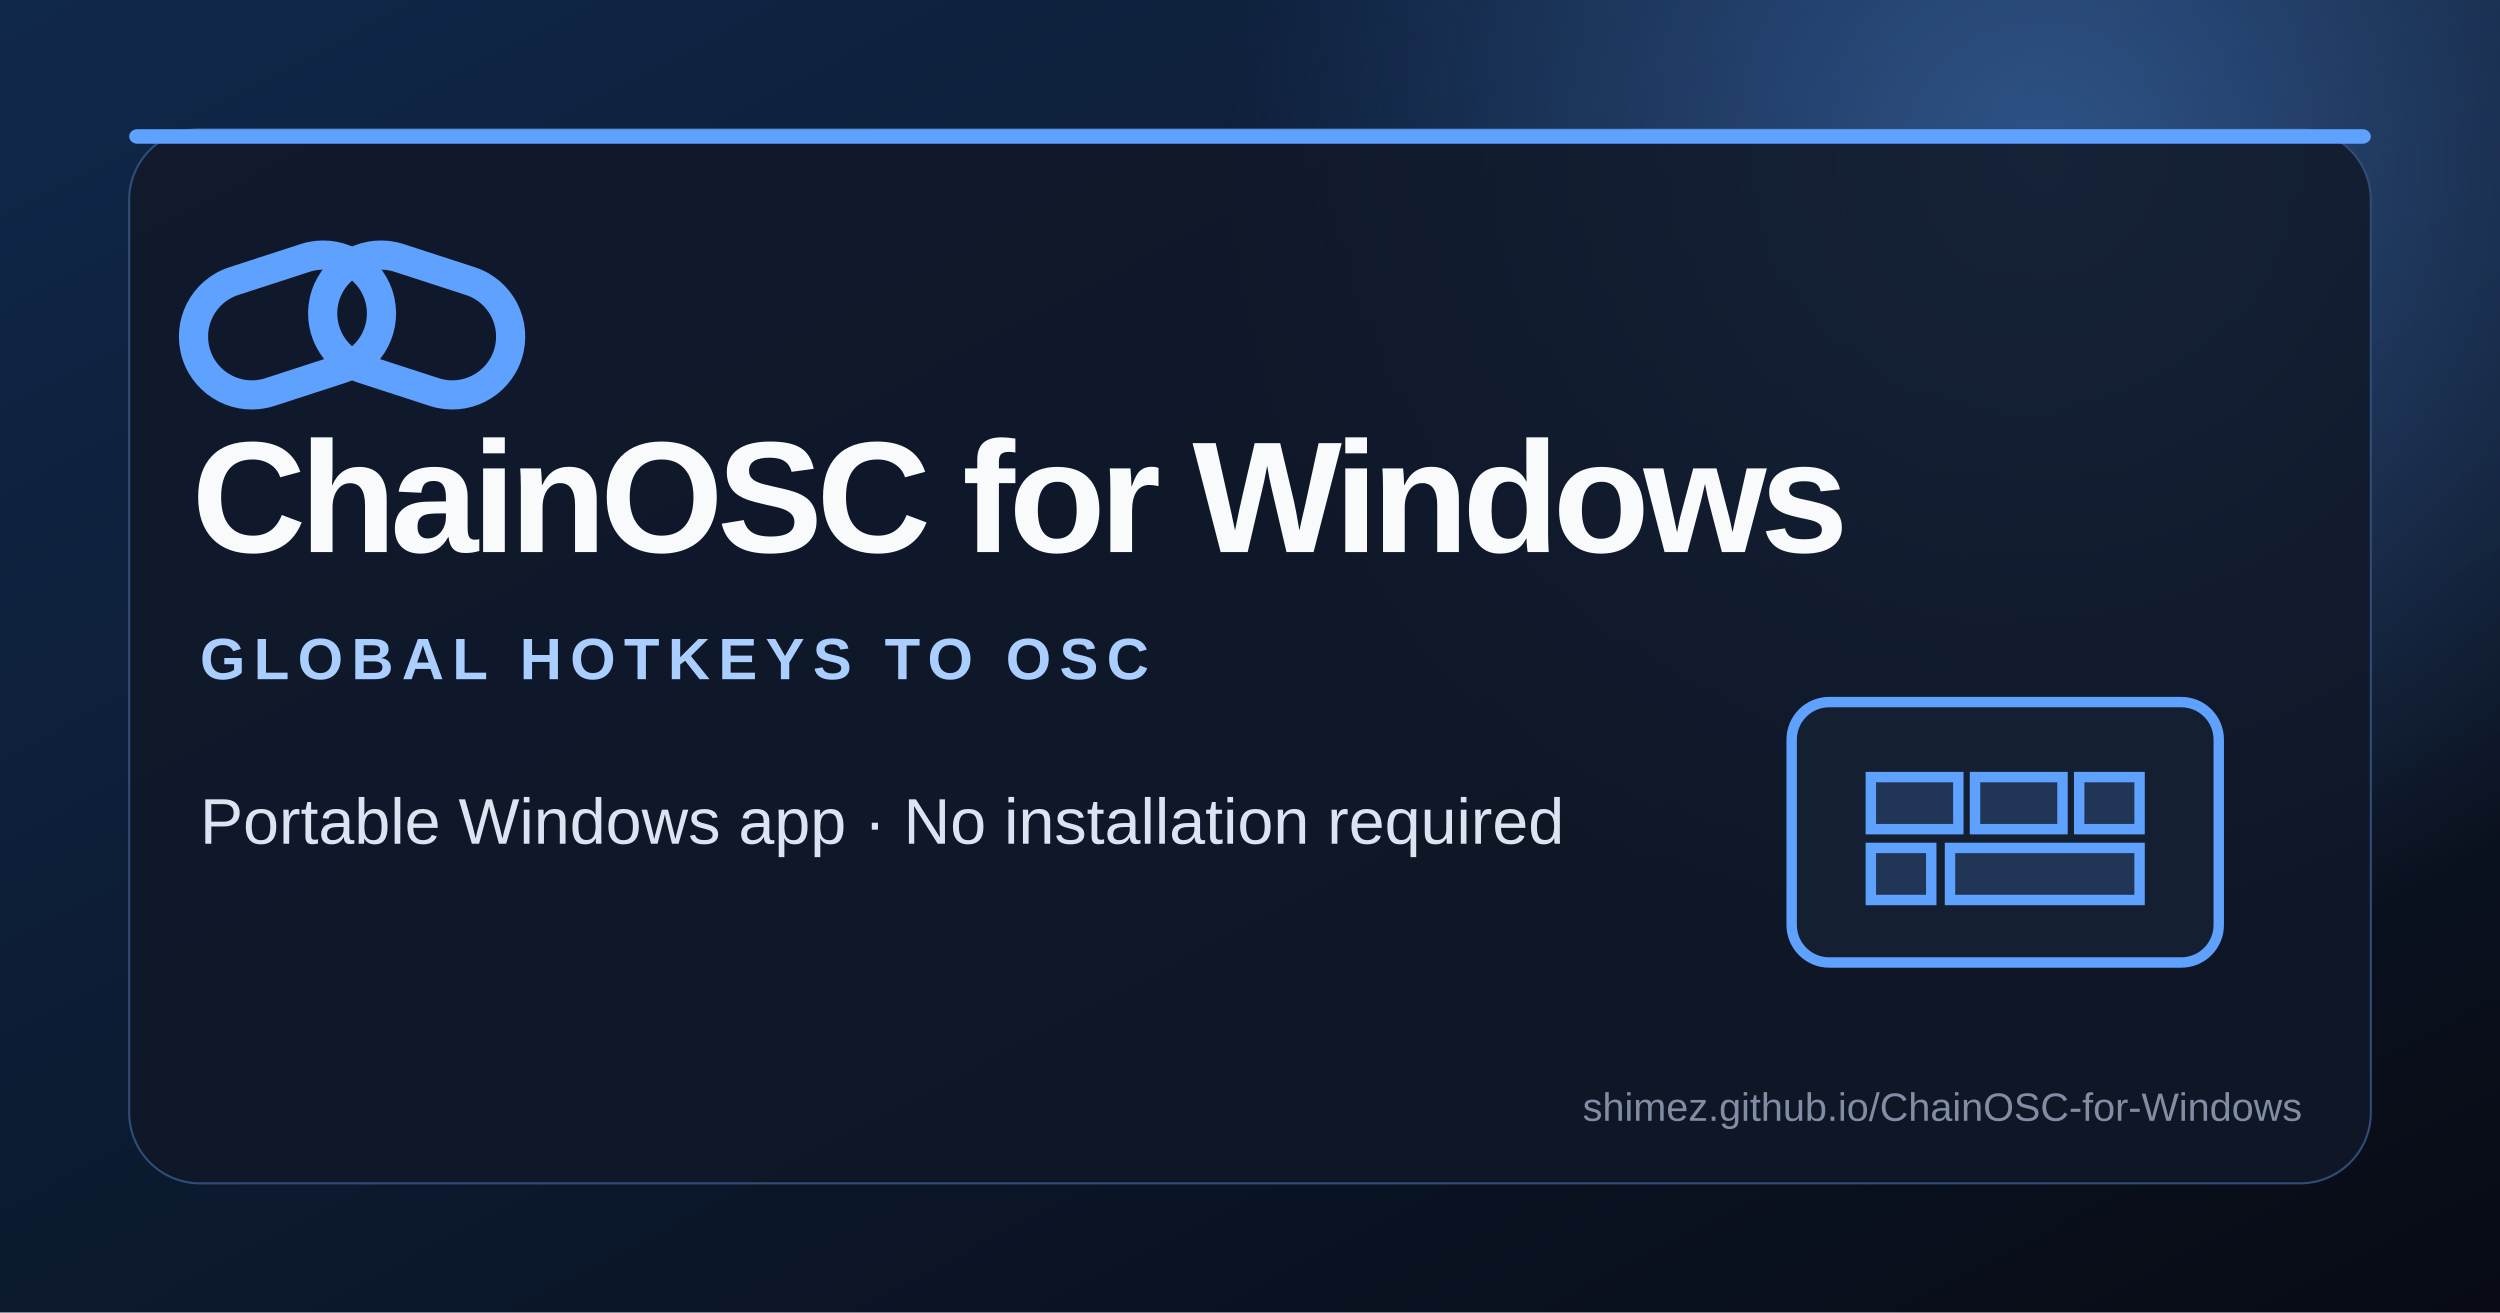
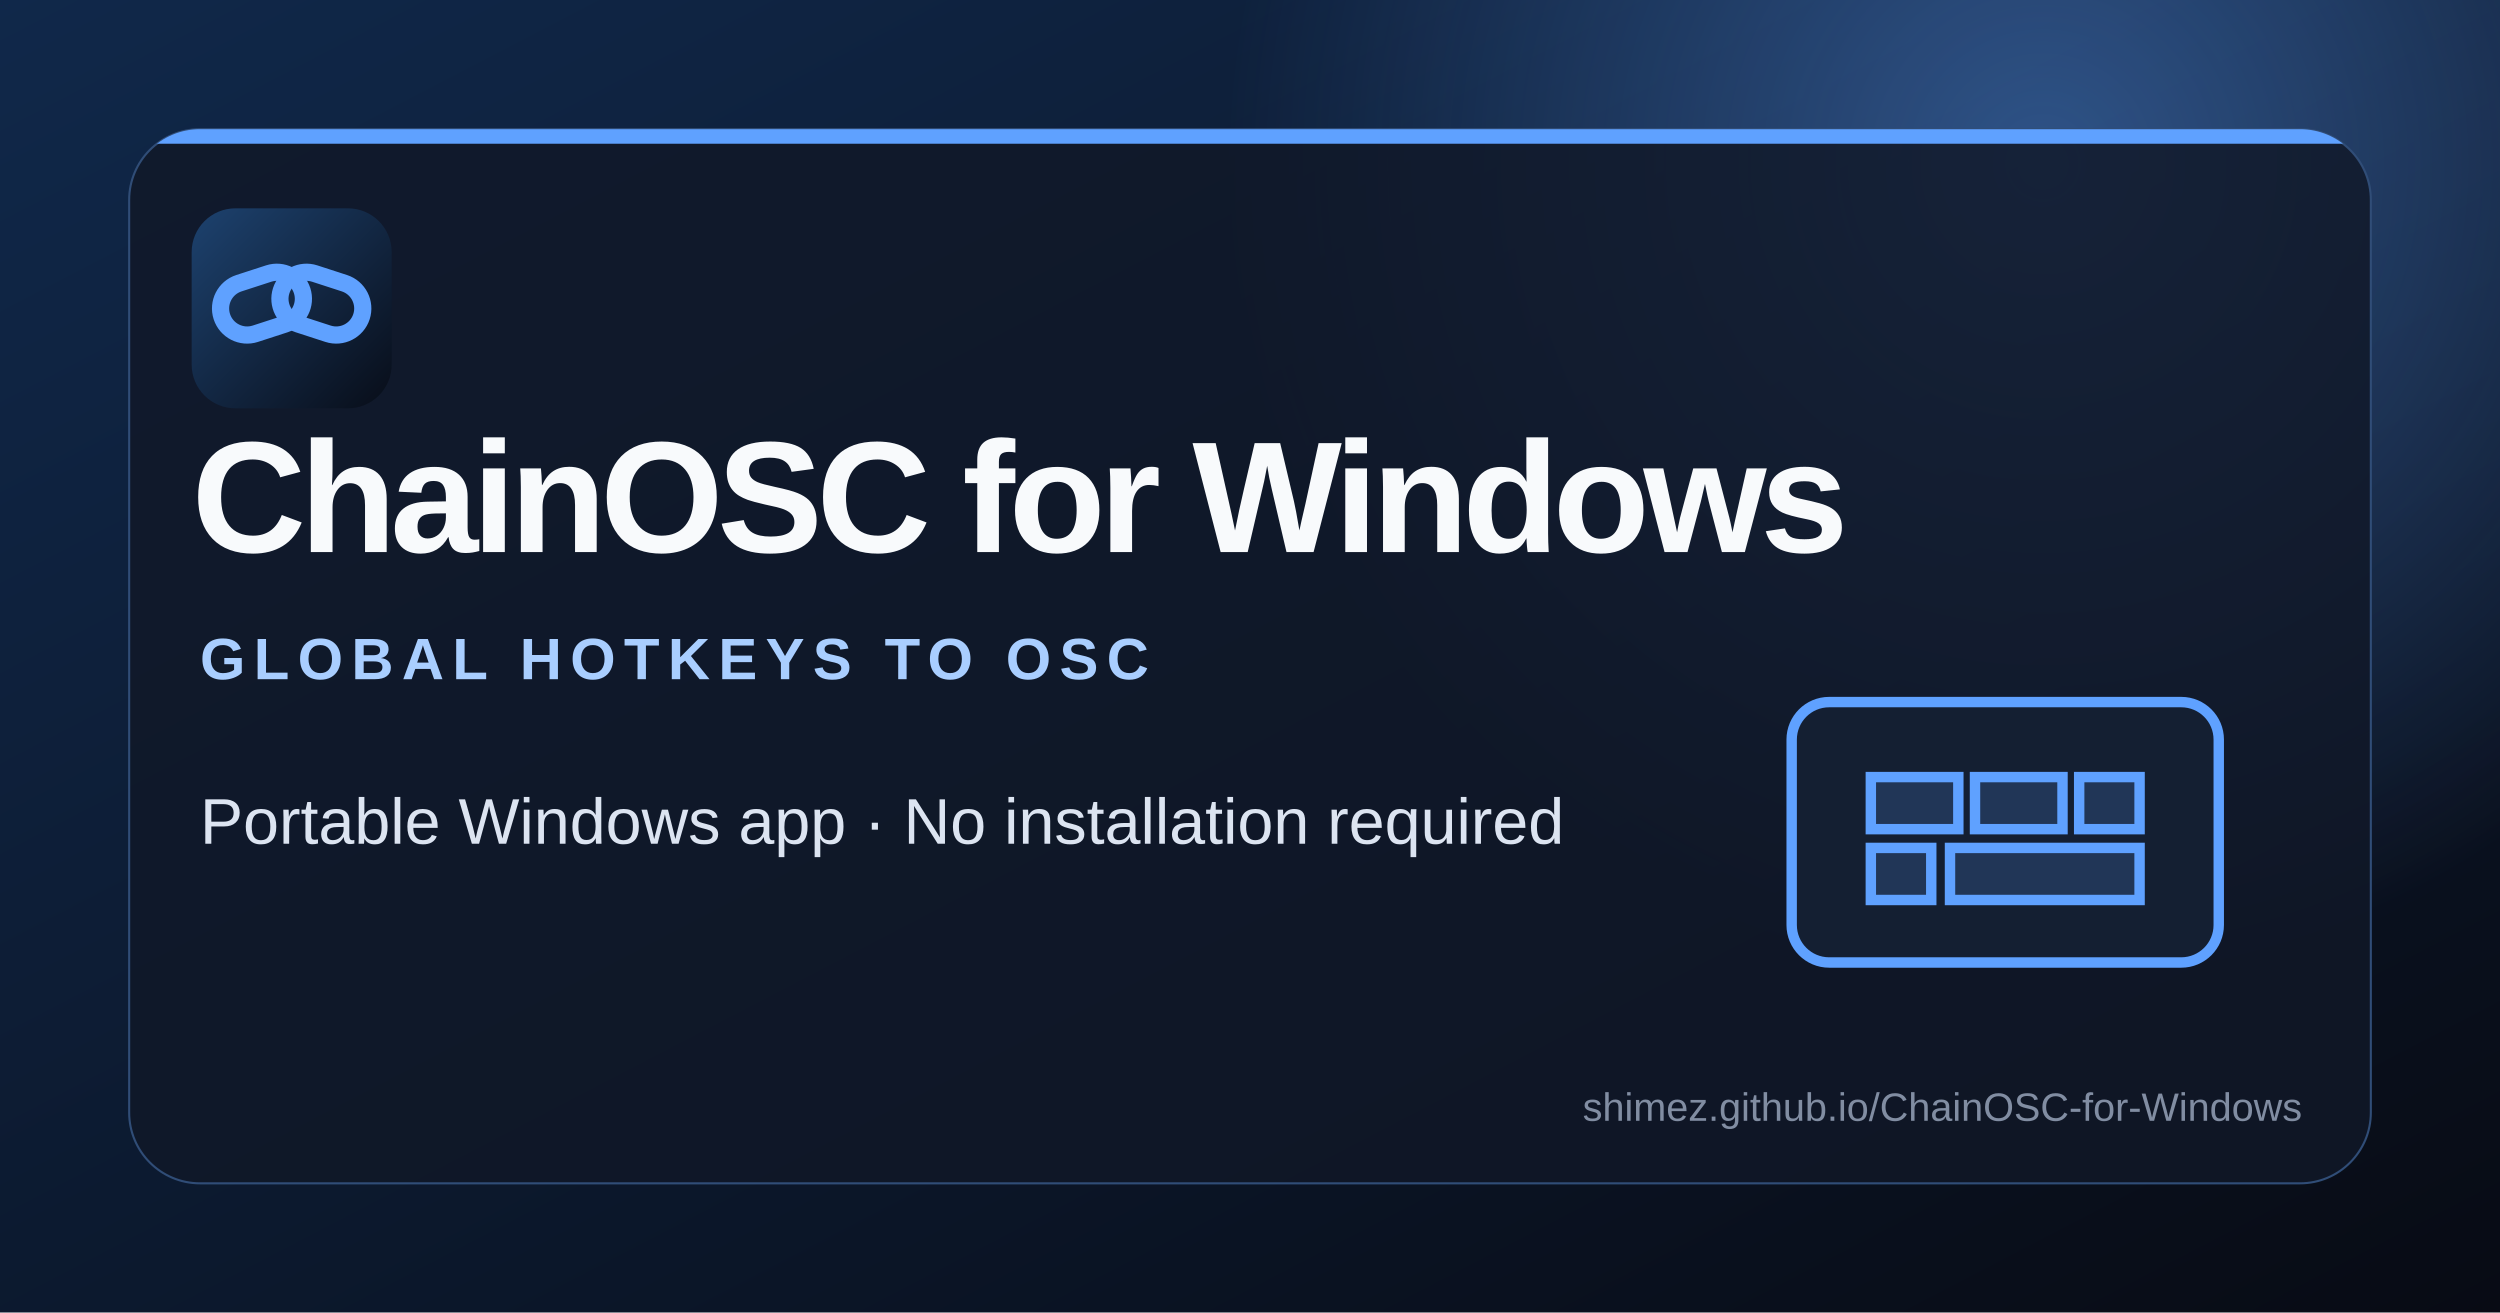
<svg xmlns="http://www.w3.org/2000/svg" width="1200" height="630" viewBox="0 0 1200 630">
  <defs>
    <linearGradient id="bg" x1="0" y1="0" x2="1" y2="1">
      <stop stop-color="#10284a" />
      <stop offset="1" stop-color="#080b14" />
    </linearGradient>
+     <linearGradient id="iconBg" x1="0" y1="0" x2="1" y2="1">
+       <stop stop-color="#1d426f" />
+       <stop offset="1" stop-color="#080d18" />
+     </linearGradient>
    <radialGradient id="glow">
      <stop stop-color="#5fa1ff" stop-opacity=".42" />
      <stop offset="1" stop-color="#5fa1ff" stop-opacity="0" />
    </radialGradient>
+     <clipPath id="cardClip">
+       <rect x="62" y="62" width="1076" height="506" rx="34" />
+     </clipPath>
  </defs>
  <rect width="1200" height="630" fill="url(#bg)" />
  <circle cx="980" cy="80" r="390" fill="url(#glow)" />
  <rect x="62" y="62" width="1076" height="506" rx="34" fill="#101827" fill-opacity=".82" stroke="#304d77" />
-   <rect x="62" y="62" width="1076" height="7" rx="4" fill="#5fa1ff" />
-   <g transform="translate(92 110)" fill="none" stroke="#5fa1ff" stroke-width="14">
-     <rect x="0" y="18" width="92" height="56" rx="28" transform="rotate(-18 46 46)" />
-     <rect x="62" y="18" width="92" height="56" rx="28" transform="rotate(18 108 46)" />
+   <rect x="62" y="62" width="1076" height="7" fill="#5fa1ff" clip-path="url(#cardClip)" />
+   <g transform="translate(92 100) scale(1.5)">
+     <rect width="64" height="64" rx="14" fill="url(#iconBg)" />
+     <g fill="none" stroke="#5fa1ff" stroke-width="5.5">
+       <rect x="9" y="22" width="27" height="17" rx="8.5" transform="rotate(-18 22.5 30.5)" />
+       <rect x="28" y="22" width="27" height="17" rx="8.5" transform="rotate(18 41.5 30.5)" />
+     </g>
  </g>
  <text x="92" y="265" fill="#f8fafc" font-family="Segoe UI, Arial, sans-serif" font-size="76" font-weight="750" letter-spacing="-3">ChainOSC for Windows</text>
  <text x="96" y="326" fill="#a9ceff" font-family="Segoe UI, Arial, sans-serif" font-size="28" font-weight="650" letter-spacing="4">GLOBAL HOTKEYS TO OSC</text>
  <text x="96" y="405" fill="#dce4f1" font-family="Segoe UI, Arial, sans-serif" font-size="31">Portable Windows app · No installation required</text>
  <g transform="translate(860 337)" fill="none" stroke="#5fa1ff" stroke-width="5">
    <rect width="205" height="125" rx="18" fill="#141f32" />
    <path d="M38 36h42v25H38zM88 36h42v25H88zM138 36h29v25h-29zM38 70h29v25H38zM76 70h91v25H76z" fill="#5fa1ff" fill-opacity=".18" />
  </g>
  <text x="1105" y="538" text-anchor="end" fill="#818da2" font-family="Segoe UI, Arial, sans-serif" font-size="19">shimez.github.io/ChainOSC-for-Windows</text>
</svg>
